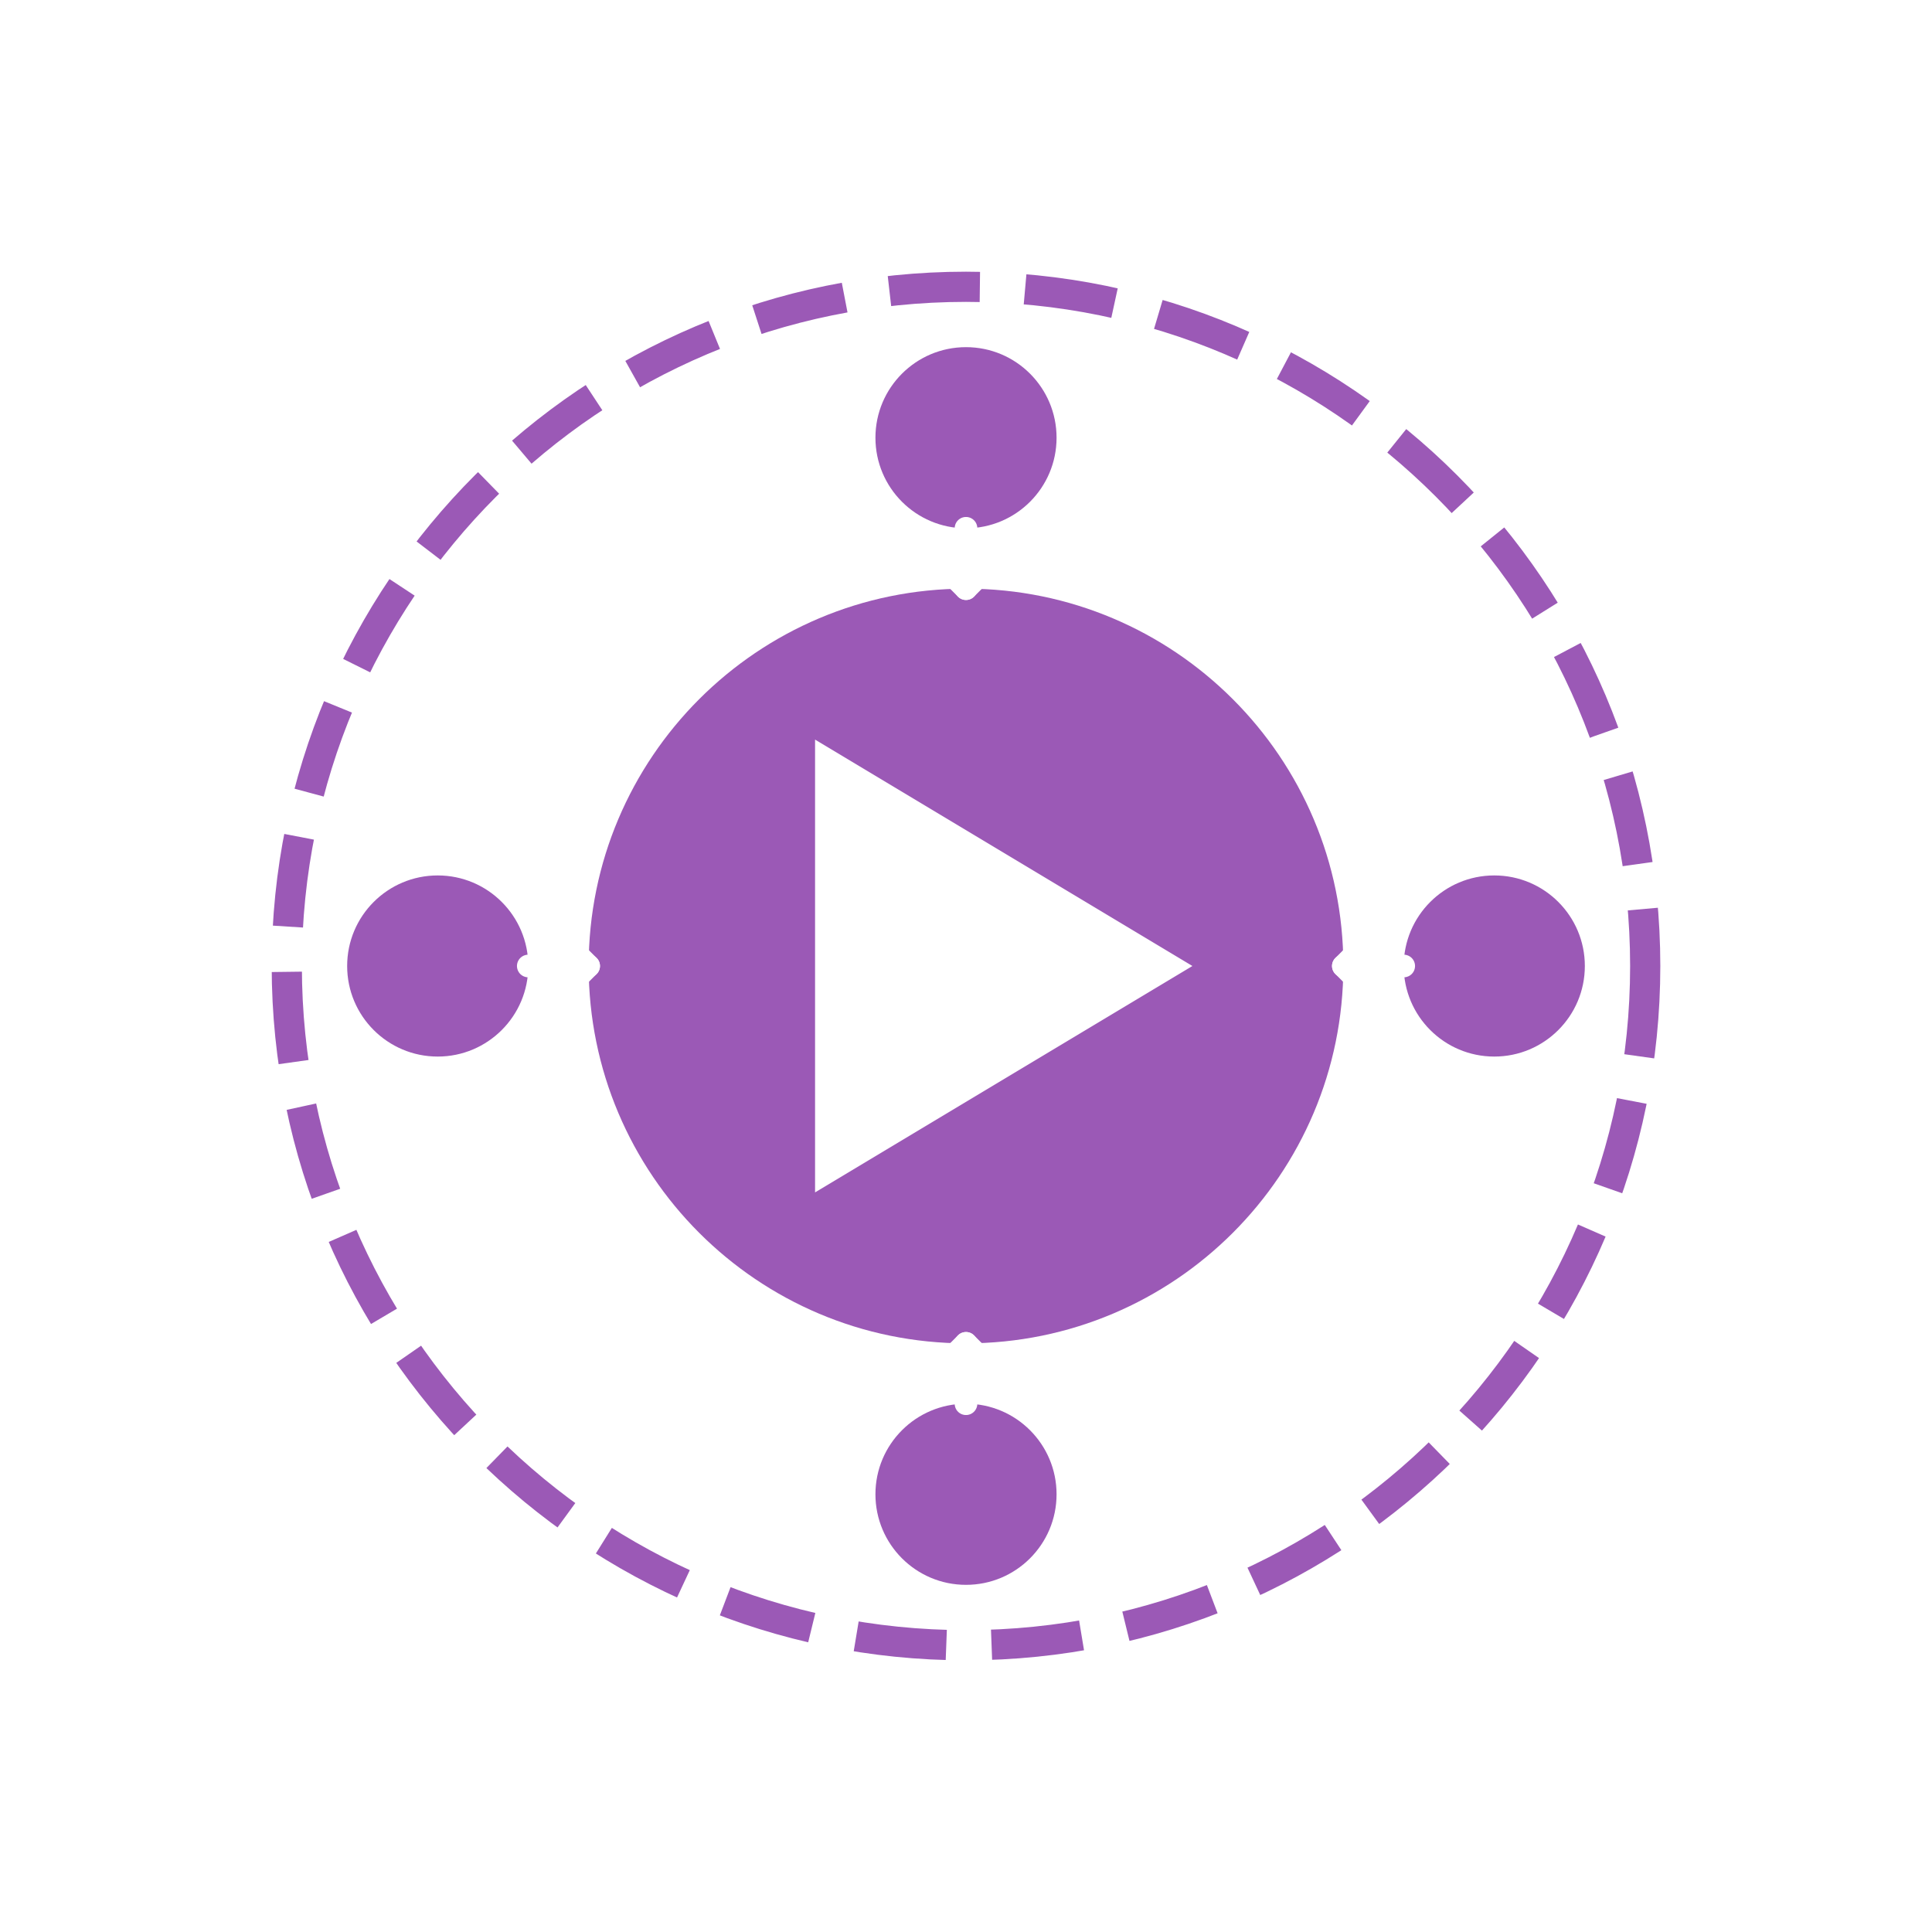
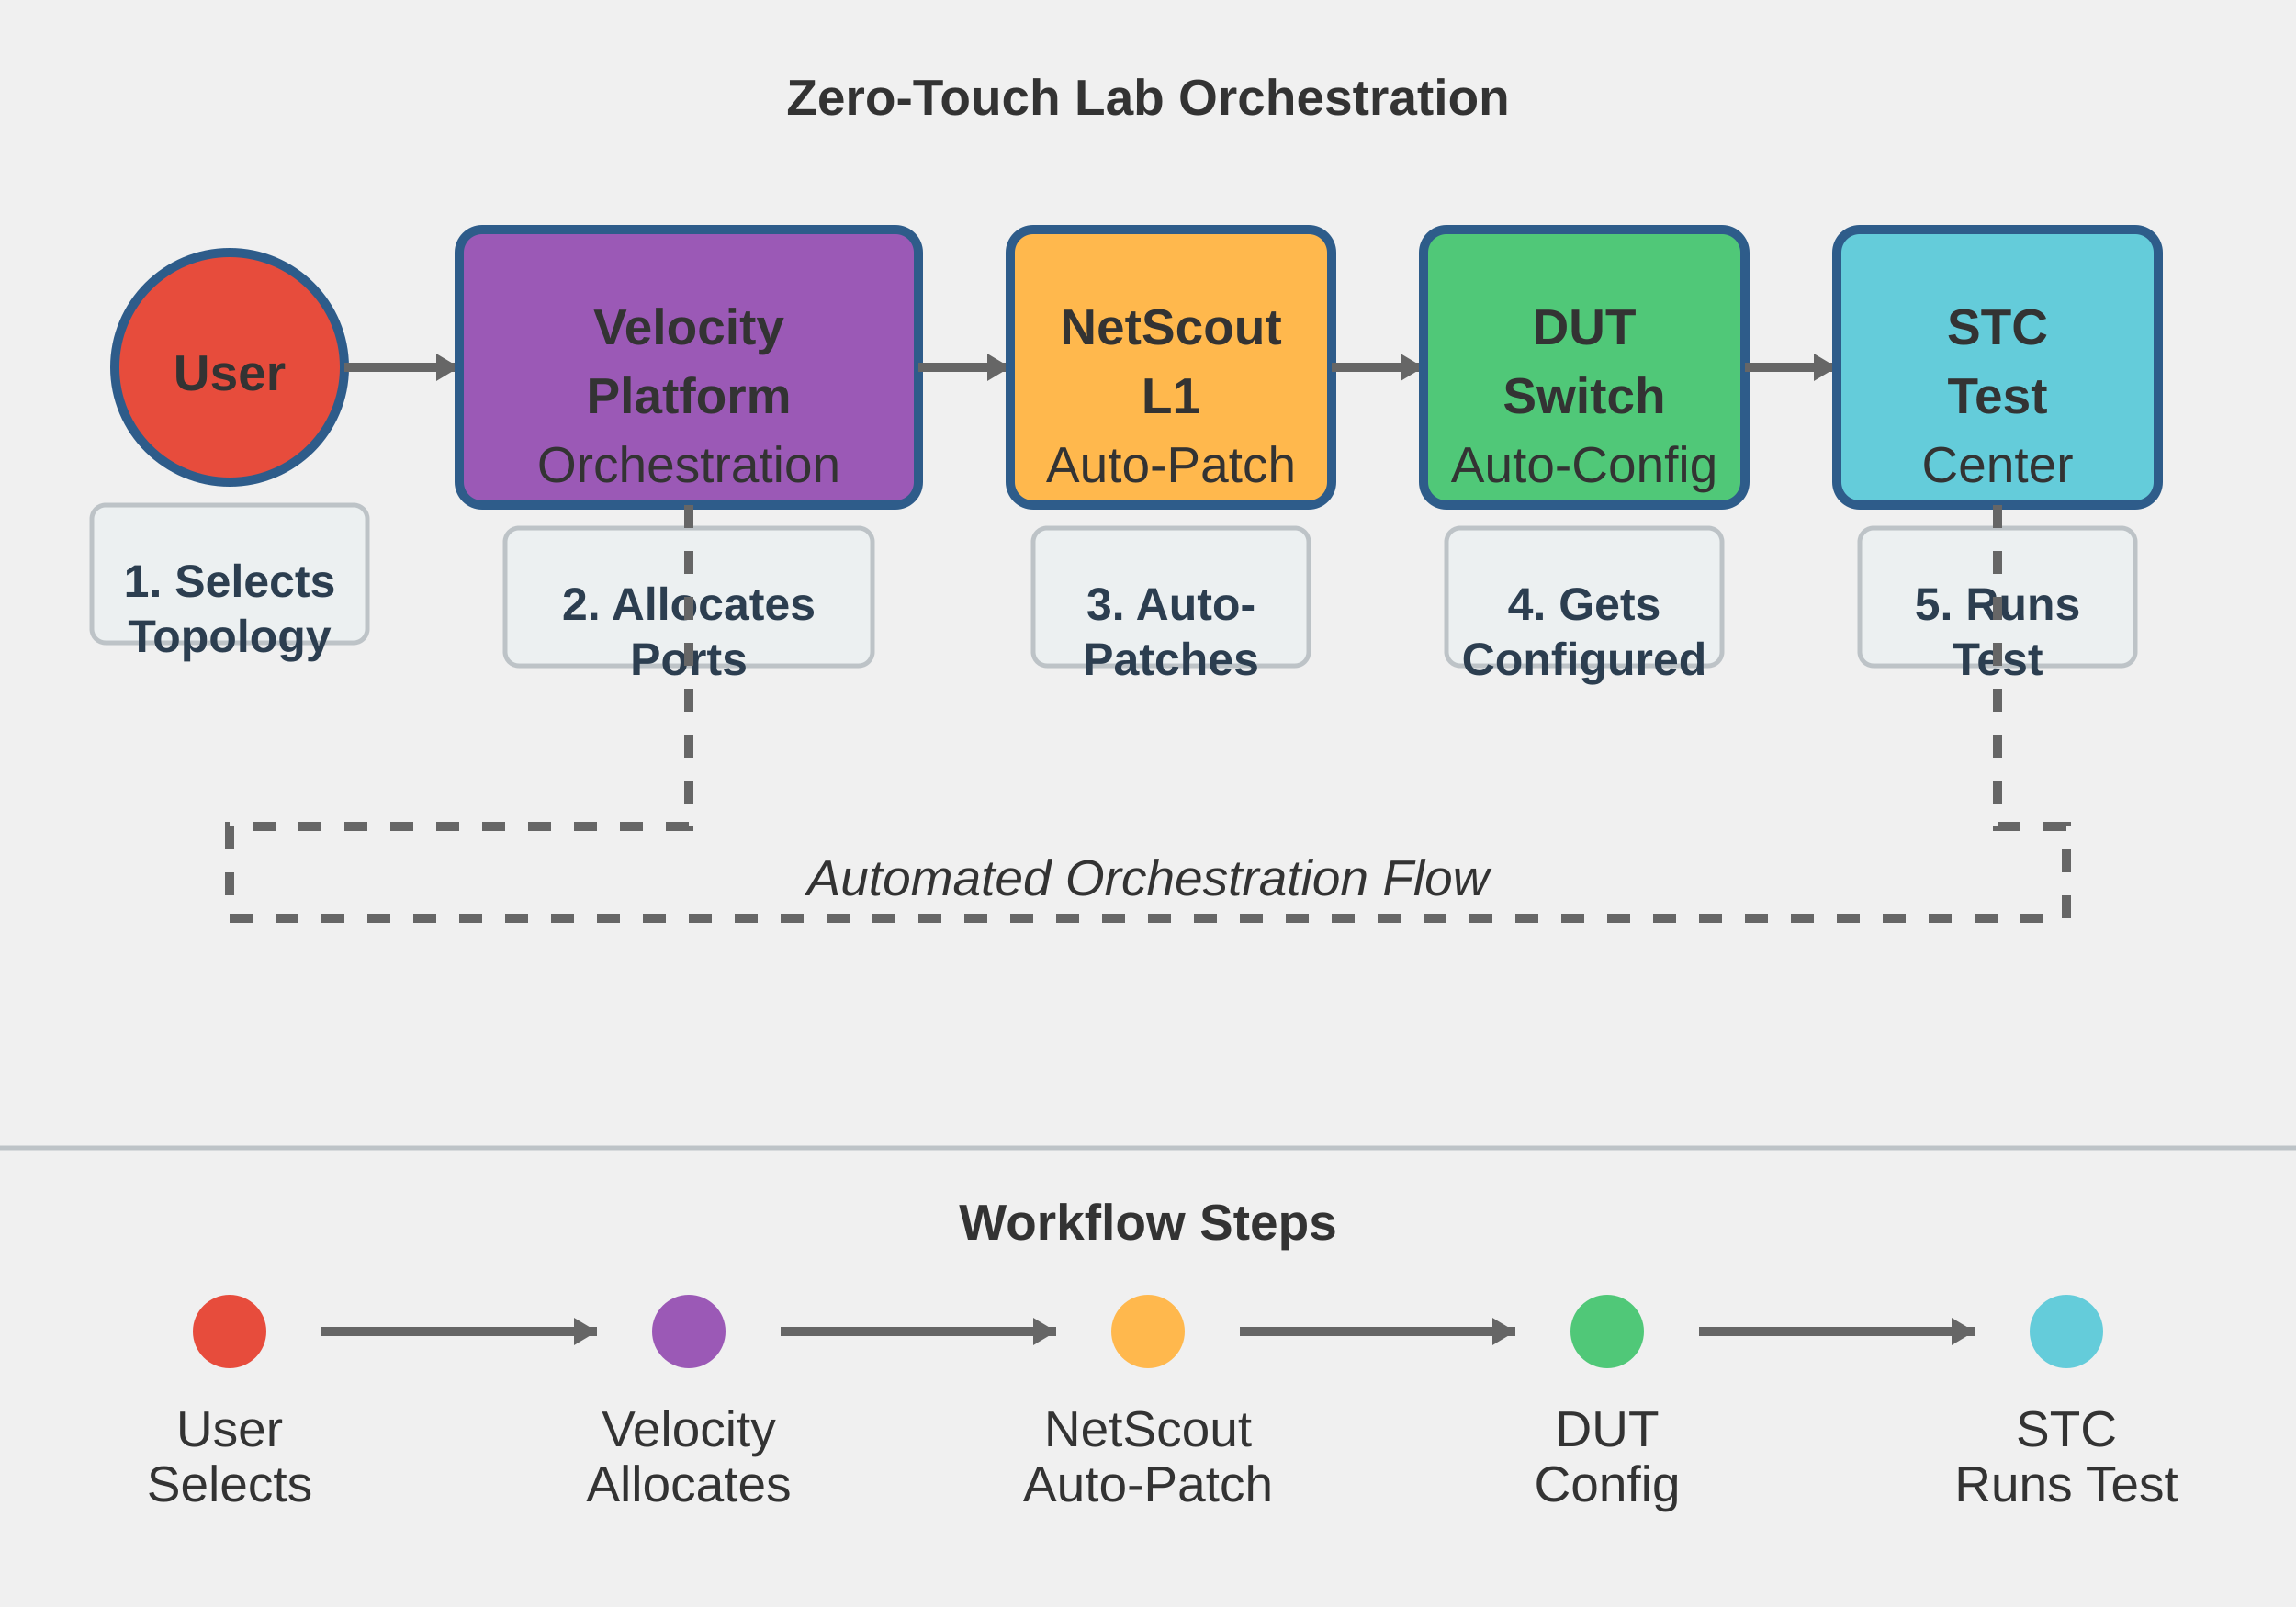
- <svg xmlns="http://www.w3.org/2000/svg" width="256" height="256" viewBox="0 0 256 256">
+ <svg xmlns="http://www.w3.org/2000/svg" width="500" height="350" viewBox="0 0 500 350">
  <defs>
    <style>
-             .center-circle { fill: #9B59B6; }
-             .automation-ring { fill: none; stroke: #9B59B6; stroke-width: 4; }
-             .flow-arrow { fill: #9B59B6; }
-             .play-icon { fill: #FFFFFF; }
+             .device { fill: #4A90E2; stroke: #2E5C8A; stroke-width: 2; pointer-events: all; cursor: pointer; }
+             .link { stroke: #666; stroke-width: 2; fill: none; stroke-dasharray: 5,5; pointer-events: all; cursor: pointer; }
+             .solid-link { stroke: #666; stroke-width: 2; fill: none; }
+             .label { font-family: Arial, sans-serif; font-size: 11px; fill: #333; pointer-events: none; }
+             .arrow { fill: #666; }
+             .velocity { fill: #9B59B6; }
+             .stc { fill: #64CCDA; }
+             .netscout { fill: #FFB84D; }
+             .dut { fill: #50C878; }
+             .user { fill: #E74C3C; }
+             .step-box { fill: #ECF0F1; stroke: #BDC3C7; stroke-width: 1; pointer-events: all; cursor: pointer; }
+             .step-label { font-family: Arial, sans-serif; font-size: 10px; fill: #2C3E50; font-weight: bold; pointer-events: none; }
+             .hover-group { pointer-events: all; cursor: help; }
        </style>
  </defs>
-   <rect width="256" height="256" fill="#FFFFFF" />
-   <circle cx="128" cy="128" r="90" class="automation-ring" stroke-dasharray="12,6" />
-   <circle cx="128" cy="128" r="50" class="center-circle" />
-   <path d="M 108 98 L 108 158 L 158 128 Z" class="play-icon" />
-   <g transform="translate(128, 128)">
-     <circle cx="0" cy="-70" r="12" fill="#9B59B6" />
-     <path d="M 0 -58 L 0 -50" stroke="#FFFFFF" stroke-width="3" fill="none" stroke-linecap="round" />
-     <path d="M -4 -54 L 0 -50 L 4 -54" stroke="#FFFFFF" stroke-width="3" fill="none" stroke-linecap="round" stroke-linejoin="round" />
-     <circle cx="70" cy="0" r="12" fill="#9B59B6" />
-     <path d="M 58 0 L 50 0" stroke="#FFFFFF" stroke-width="3" fill="none" stroke-linecap="round" />
-     <path d="M 54 -4 L 50 0 L 54 4" stroke="#FFFFFF" stroke-width="3" fill="none" stroke-linecap="round" stroke-linejoin="round" />
-     <circle cx="0" cy="70" r="12" fill="#9B59B6" />
-     <path d="M 0 58 L 0 50" stroke="#FFFFFF" stroke-width="3" fill="none" stroke-linecap="round" />
-     <path d="M -4 54 L 0 50 L 4 54" stroke="#FFFFFF" stroke-width="3" fill="none" stroke-linecap="round" stroke-linejoin="round" />
-     <circle cx="-70" cy="0" r="12" fill="#9B59B6" />
-     <path d="M -58 0 L -50 0" stroke="#FFFFFF" stroke-width="3" fill="none" stroke-linecap="round" />
-     <path d="M -54 -4 L -50 0 L -54 4" stroke="#FFFFFF" stroke-width="3" fill="none" stroke-linecap="round" stroke-linejoin="round" />
+   <text x="250" y="25" text-anchor="middle" class="label" font-size="18" font-weight="bold">Zero-Touch Lab Orchestration</text>
+   <g class="hover-group">
+     <circle cx="50" cy="80" r="25" class="device user">
+             </circle>
+     <text x="50" y="85" text-anchor="middle" class="label" font-weight="bold" fill="white">User</text>
+   </g>
+   <g class="hover-group">
+     <rect x="20" y="110" width="60" height="30" rx="3" class="step-box">
+             </rect>
+     <text x="50" y="130" text-anchor="middle" class="step-label">1. Selects</text>
+     <text x="50" y="142" text-anchor="middle" class="step-label">Topology</text>
+   </g>
+   <path d="M 75 80 L 100 80" class="solid-link" />
+   <polygon points="100,80 95,77 95,83" class="arrow" />
+   <g class="hover-group">
+     <rect x="100" y="50" width="100" height="60" rx="5" class="device velocity">
+             </rect>
+     <text x="150" y="75" text-anchor="middle" class="label" font-weight="bold" fill="white">Velocity</text>
+     <text x="150" y="90" text-anchor="middle" class="label" font-weight="bold" fill="white">Platform</text>
+     <text x="150" y="105" text-anchor="middle" class="label" font-size="9" fill="white">Orchestration</text>
+   </g>
+   <g class="hover-group">
+     <rect x="110" y="115" width="80" height="30" rx="3" class="step-box">
+             </rect>
+     <text x="150" y="135" text-anchor="middle" class="step-label">2. Allocates</text>
+     <text x="150" y="147" text-anchor="middle" class="step-label">Ports</text>
+   </g>
+   <path d="M 200 80 L 220 80" class="solid-link" />
+   <polygon points="220,80 215,77 215,83" class="arrow" />
+   <g class="hover-group">
+     <rect x="220" y="50" width="70" height="60" rx="5" class="device netscout">
+             </rect>
+     <text x="255" y="75" text-anchor="middle" class="label" font-weight="bold" fill="white">NetScout</text>
+     <text x="255" y="90" text-anchor="middle" class="label" font-weight="bold" fill="white">L1</text>
+     <text x="255" y="105" text-anchor="middle" class="label" font-size="9" fill="white">Auto-Patch</text>
+   </g>
+   <g class="hover-group">
+     <rect x="225" y="115" width="60" height="30" rx="3" class="step-box">
+             </rect>
+     <text x="255" y="135" text-anchor="middle" class="step-label">3. Auto-</text>
+     <text x="255" y="147" text-anchor="middle" class="step-label">Patches</text>
+   </g>
+   <path d="M 290 80 L 310 80" class="solid-link" />
+   <polygon points="310,80 305,77 305,83" class="arrow" />
+   <g class="hover-group">
+     <rect x="310" y="50" width="70" height="60" rx="5" class="device dut">
+             </rect>
+     <text x="345" y="75" text-anchor="middle" class="label" font-weight="bold" fill="white">DUT</text>
+     <text x="345" y="90" text-anchor="middle" class="label" font-weight="bold" fill="white">Switch</text>
+     <text x="345" y="105" text-anchor="middle" class="label" font-size="9" fill="white">Auto-Config</text>
+   </g>
+   <g class="hover-group">
+     <rect x="315" y="115" width="60" height="30" rx="3" class="step-box">
+             </rect>
+     <text x="345" y="135" text-anchor="middle" class="step-label">4. Gets</text>
+     <text x="345" y="147" text-anchor="middle" class="step-label">Configured</text>
+   </g>
+   <path d="M 380 80 L 400 80" class="solid-link" />
+   <polygon points="400,80 395,77 395,83" class="arrow" />
+   <g class="hover-group">
+     <rect x="400" y="50" width="70" height="60" rx="5" class="device stc">
+             </rect>
+     <text x="435" y="75" text-anchor="middle" class="label" font-weight="bold" fill="white">STC</text>
+     <text x="435" y="90" text-anchor="middle" class="label" font-weight="bold" fill="white">Test</text>
+     <text x="435" y="105" text-anchor="middle" class="label" font-size="9" fill="white">Center</text>
+   </g>
+   <g class="hover-group">
+     <rect x="405" y="115" width="60" height="30" rx="3" class="step-box">
+             </rect>
+     <text x="435" y="135" text-anchor="middle" class="step-label">5. Runs</text>
+     <text x="435" y="147" text-anchor="middle" class="step-label">Test</text>
+   </g>
+   <g class="hover-group">
+     <path d="M 150 110 L 150 180 L 50 180 L 50 200" class="link">
+             </path>
+     <path d="M 50 200 L 450 200" class="link">
+             </path>
+     <path d="M 450 200 L 450 180 L 435 180 L 435 110" class="link">
+             </path>
+     <text x="250" y="195" text-anchor="middle" class="label" font-size="10" fill="#7F8C8D" font-style="italic">Automated Orchestration Flow</text>
+   </g>
+   <line x1="0" y1="250" x2="500" y2="250" stroke="#BDC3C7" stroke-width="1" />
+   <text x="250" y="270" text-anchor="middle" class="label" font-size="14" font-weight="bold">Workflow Steps</text>
+   <g transform="translate(50, 290)">
+     <circle cx="0" cy="0" r="8" fill="#E74C3C" />
+     <text x="0" y="25" text-anchor="middle" class="label" font-size="9">User</text>
+     <text x="0" y="37" text-anchor="middle" class="label" font-size="9">Selects</text>
+     <path d="M 20 0 L 80 0" class="solid-link" />
+     <polygon points="80,0 75,-3 75,3" class="arrow" />
+     <circle cx="100" cy="0" r="8" fill="#9B59B6" />
+     <text x="100" y="25" text-anchor="middle" class="label" font-size="9">Velocity</text>
+     <text x="100" y="37" text-anchor="middle" class="label" font-size="9">Allocates</text>
+     <path d="M 120 0 L 180 0" class="solid-link" />
+     <polygon points="180,0 175,-3 175,3" class="arrow" />
+     <circle cx="200" cy="0" r="8" fill="#FFB84D" />
+     <text x="200" y="25" text-anchor="middle" class="label" font-size="9">NetScout</text>
+     <text x="200" y="37" text-anchor="middle" class="label" font-size="9">Auto-Patch</text>
+     <path d="M 220 0 L 280 0" class="solid-link" />
+     <polygon points="280,0 275,-3 275,3" class="arrow" />
+     <circle cx="300" cy="0" r="8" fill="#50C878" />
+     <text x="300" y="25" text-anchor="middle" class="label" font-size="9">DUT</text>
+     <text x="300" y="37" text-anchor="middle" class="label" font-size="9">Config</text>
+     <path d="M 320 0 L 380 0" class="solid-link" />
+     <polygon points="380,0 375,-3 375,3" class="arrow" />
+     <circle cx="400" cy="0" r="8" fill="#64CCDA" />
+     <text x="400" y="25" text-anchor="middle" class="label" font-size="9">STC</text>
+     <text x="400" y="37" text-anchor="middle" class="label" font-size="9">Runs Test</text>
  </g>
</svg>
